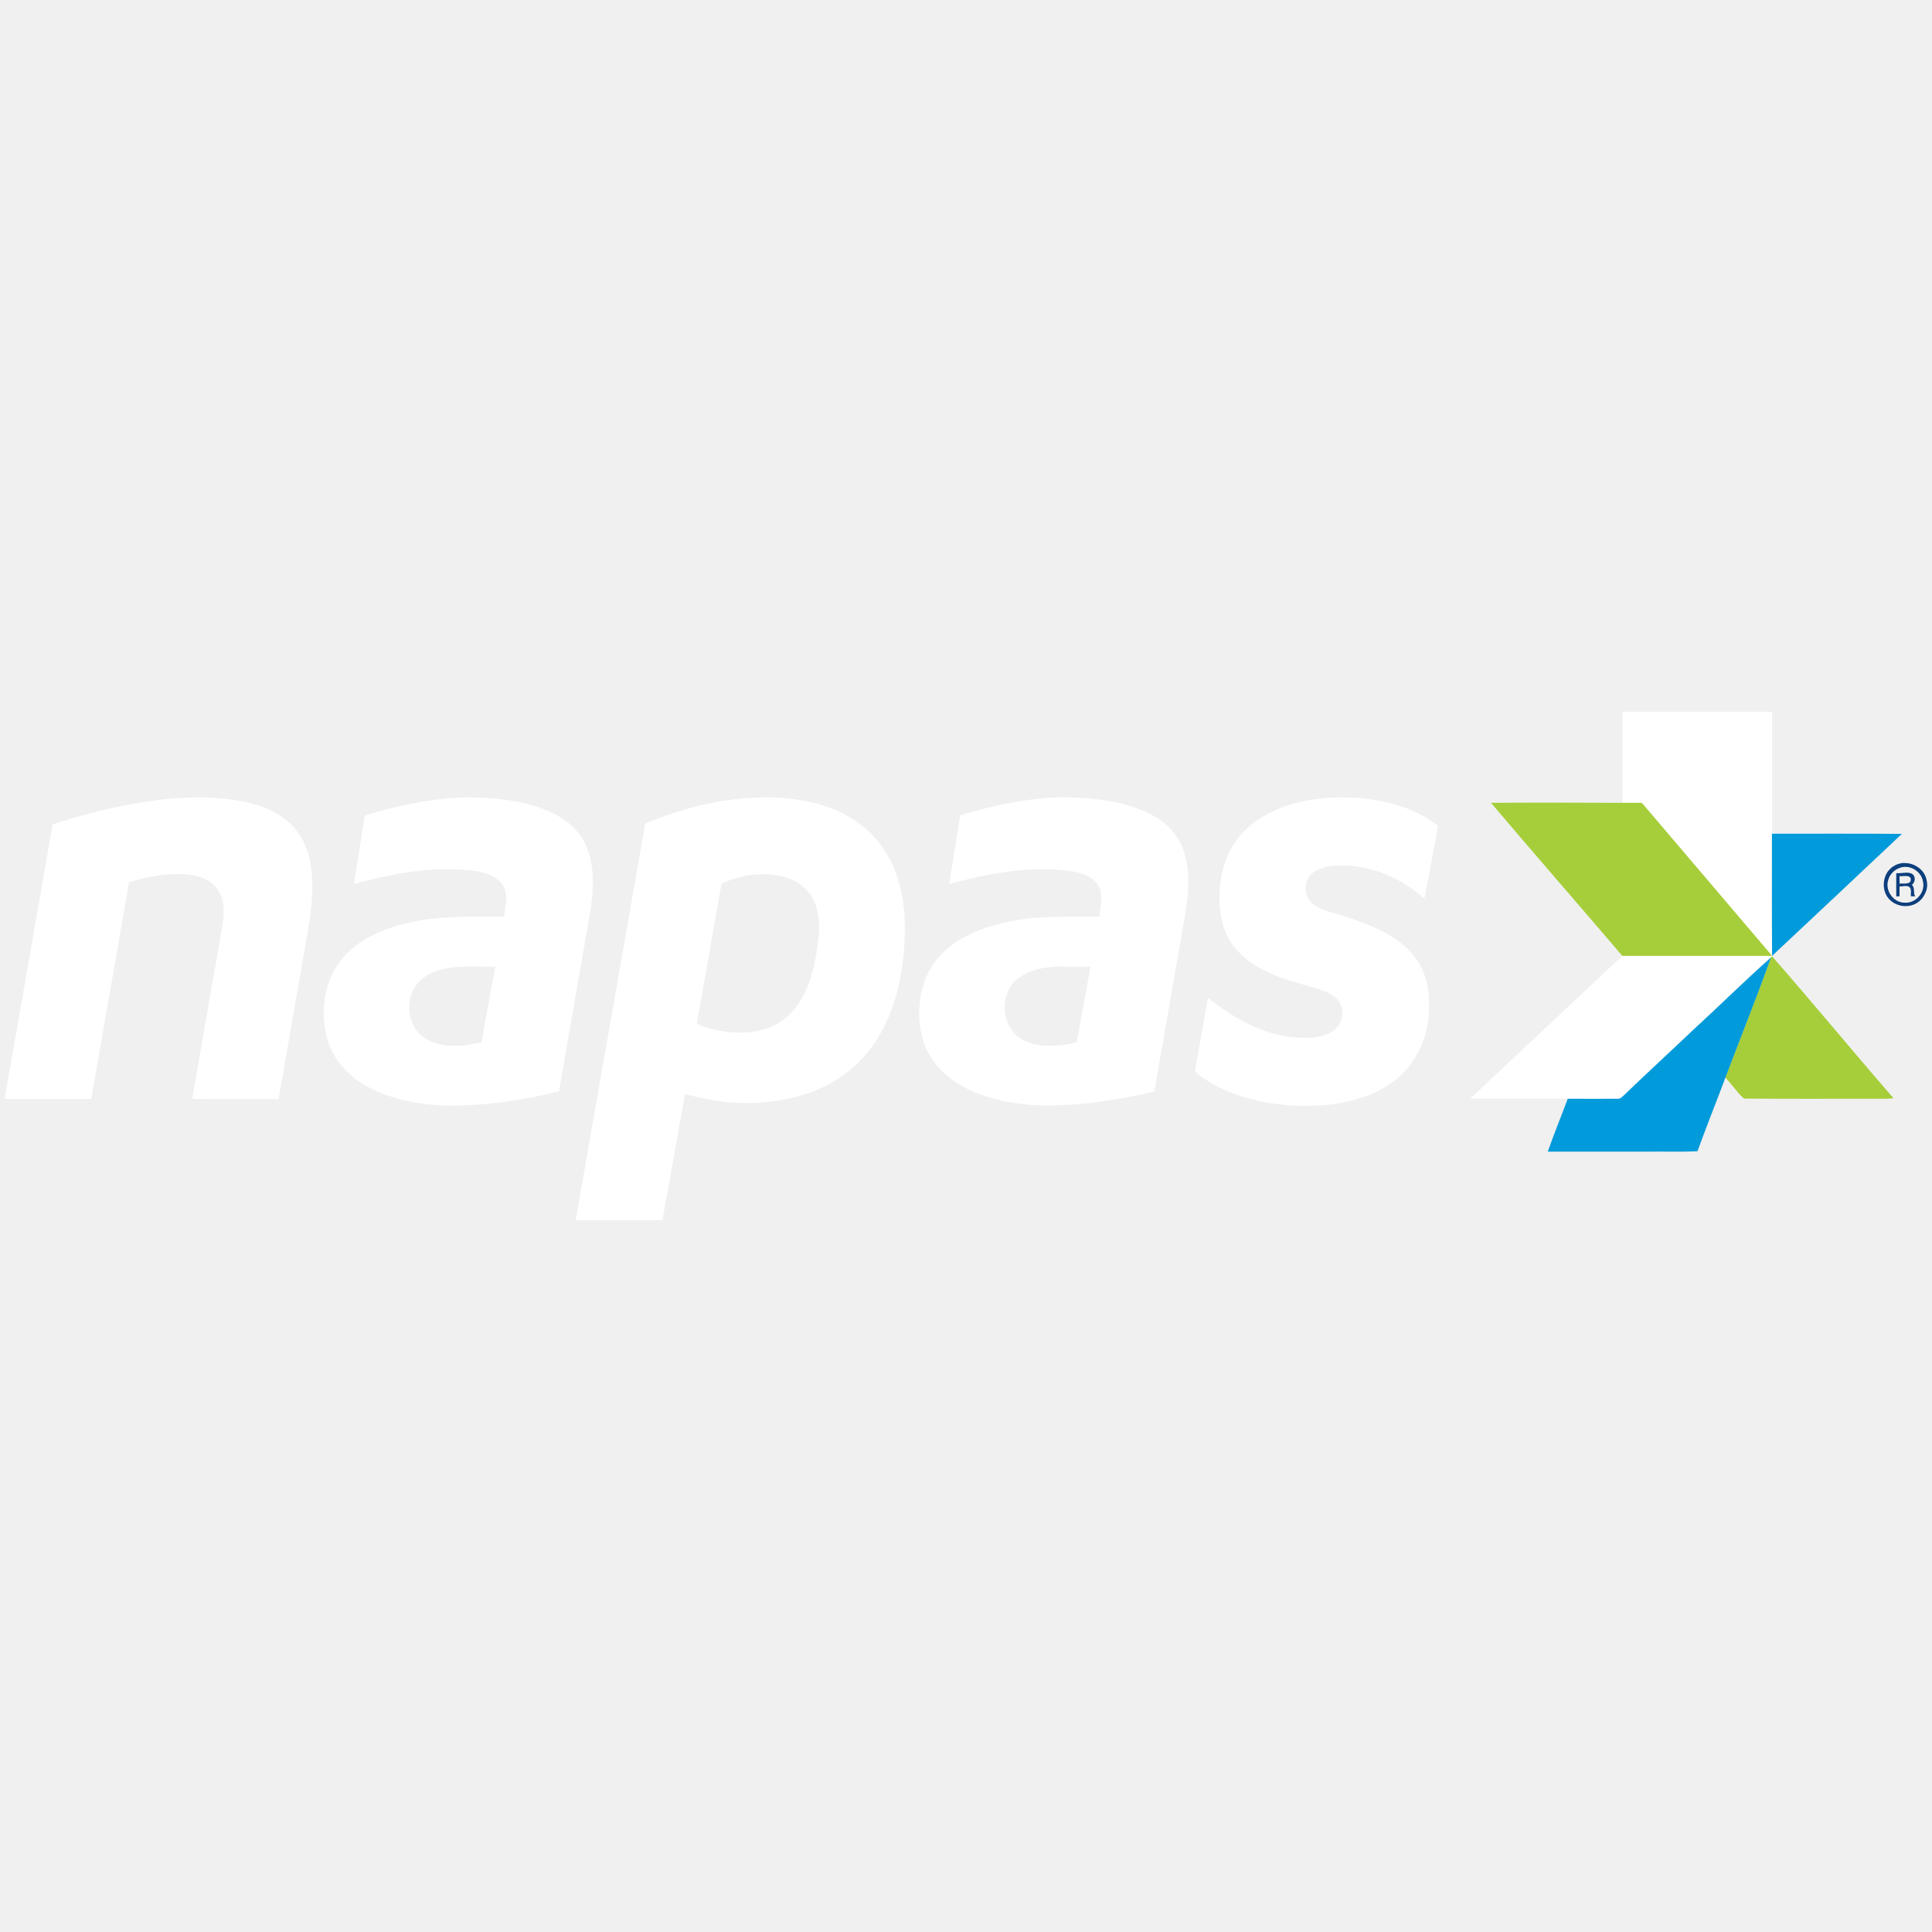
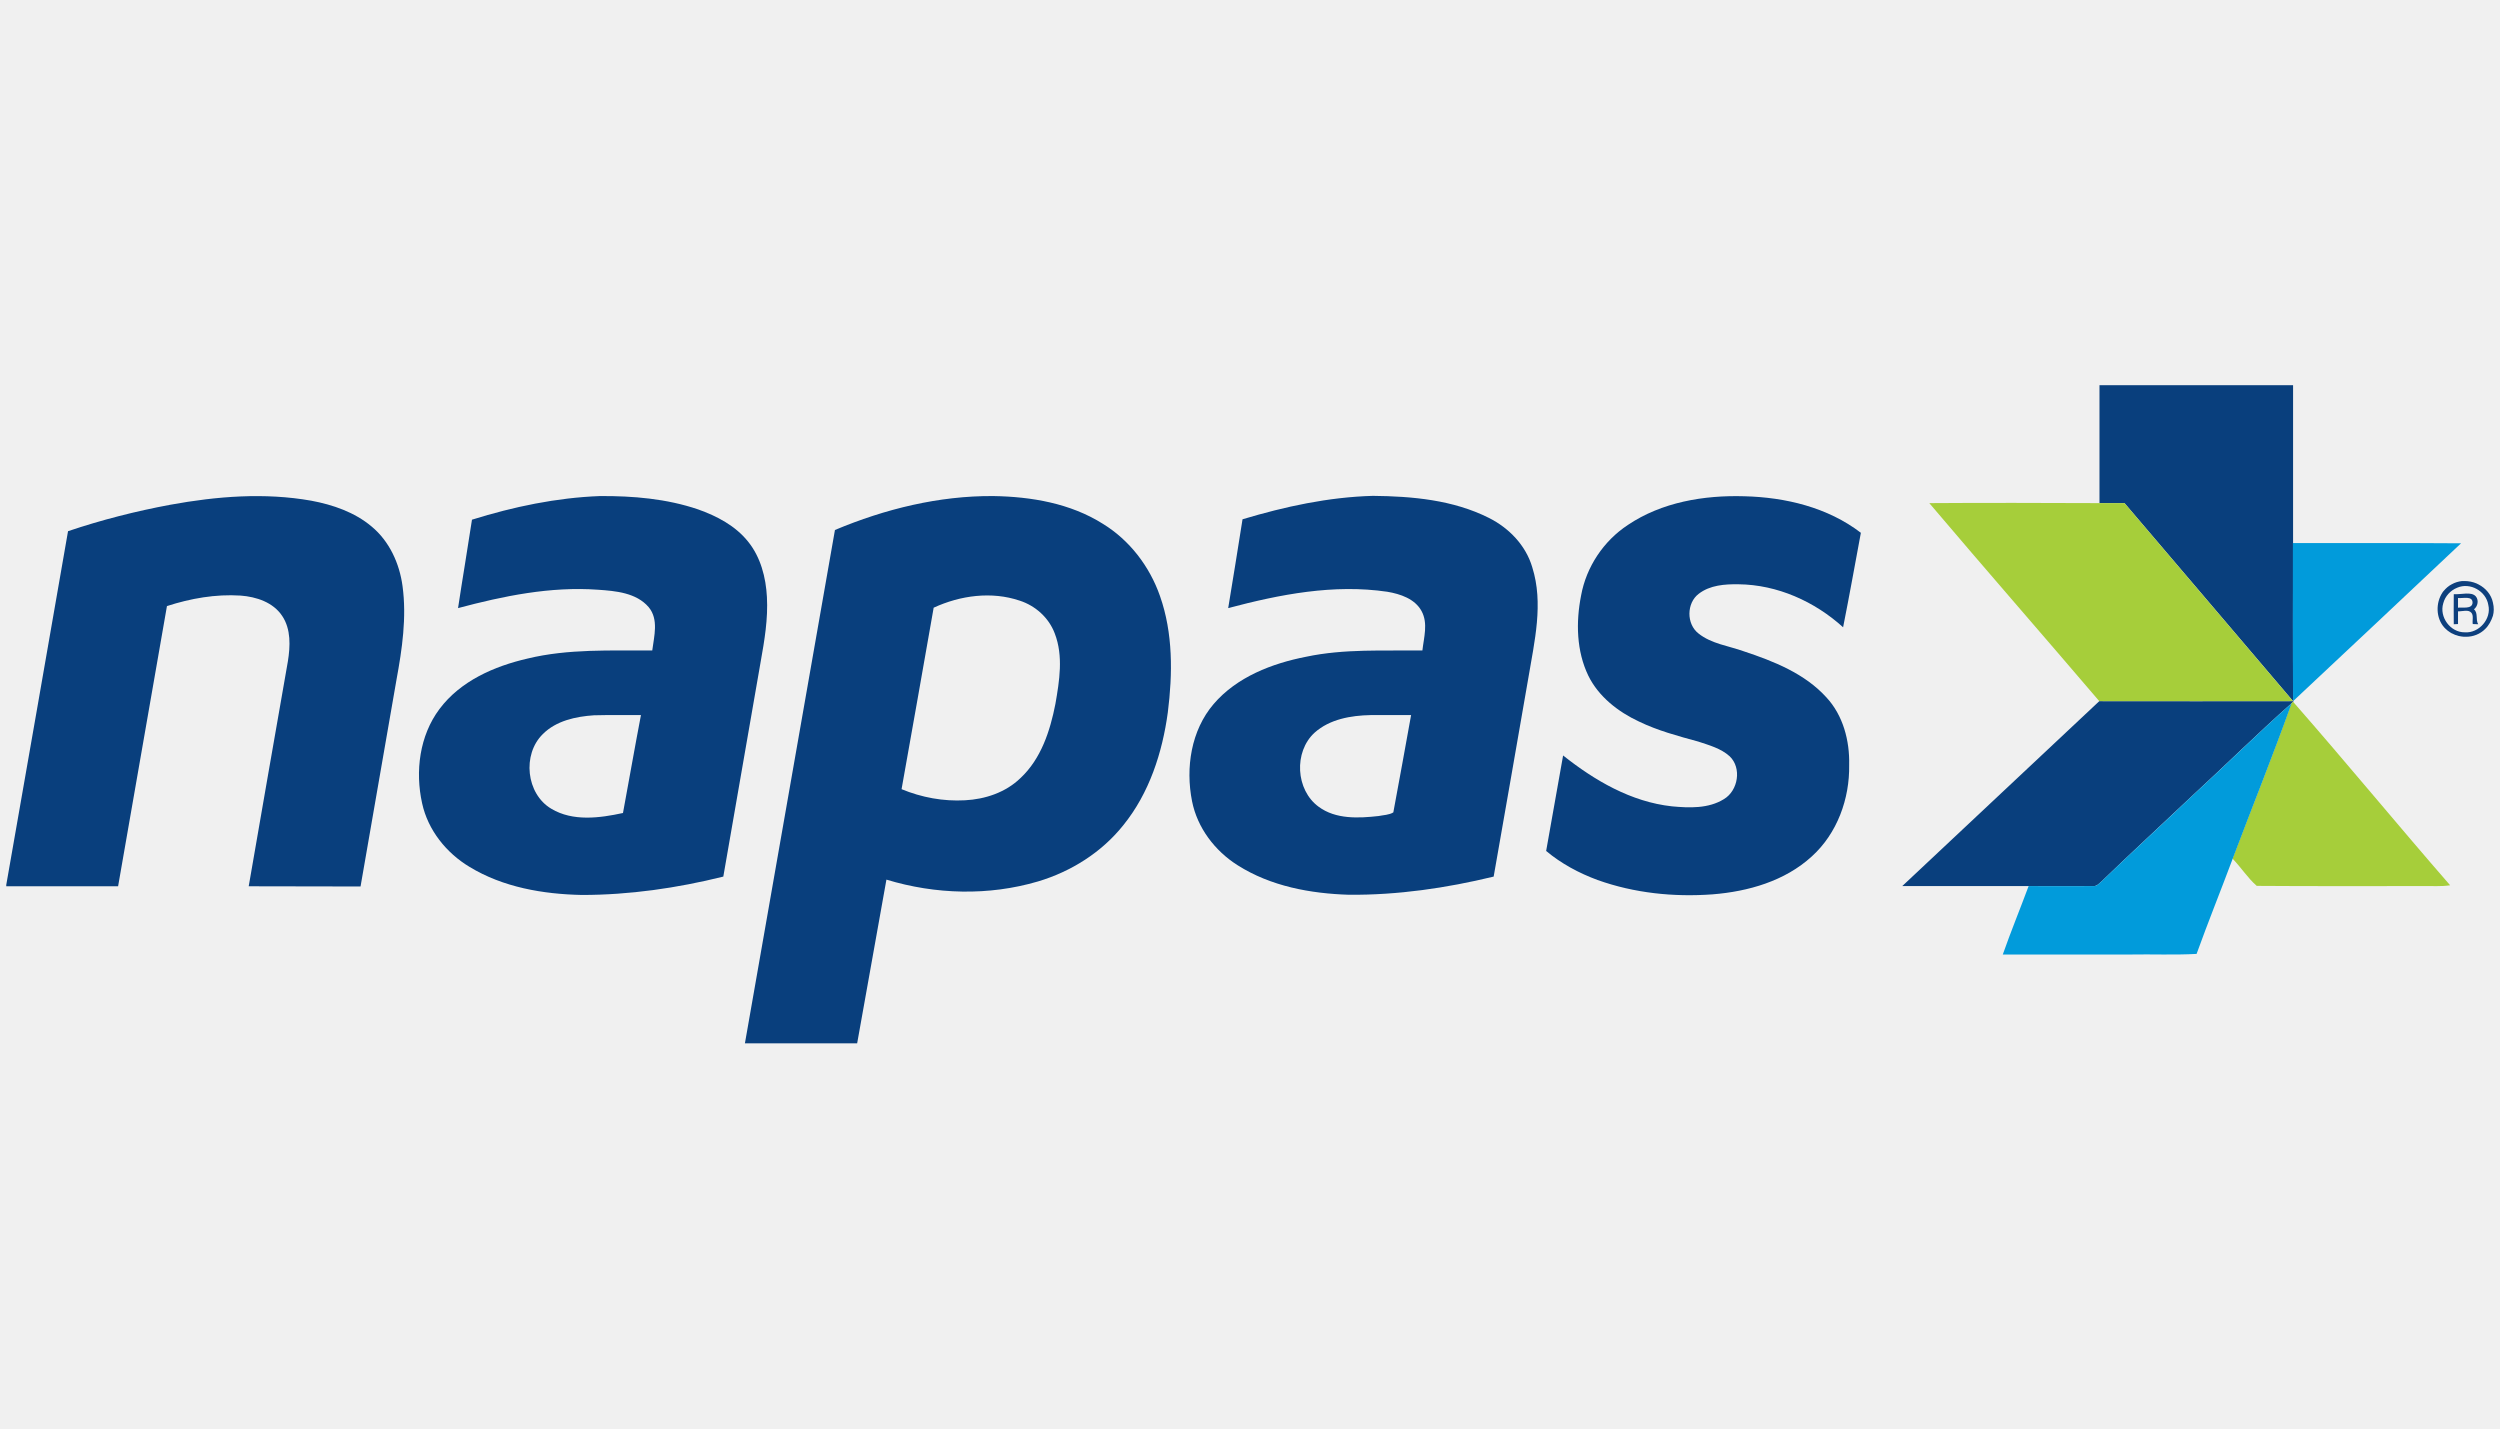
- <svg xmlns="http://www.w3.org/2000/svg" version="1.1" id="Layer_1" x="0px" y="0px" height="75px" width="75px" viewBox="0 0 1238.4 331.2" style="enable-background:new 0 0 1238.4 331.2;" xml:space="preserve">
+ <svg xmlns="http://www.w3.org/2000/svg" version="1.1" id="Layer_1" x="0px" y="0px" height="40px" width="70px" viewBox="0 0 1238.4 331.2" style="enable-background:new 0 0 1238.4 331.2;" xml:space="preserve">
  <style type="text/css">
- 	.st0{fill:#FFFFFF;}
+ 	.st0{fill:#093F7D;}
	.st1{fill:#A6CE3A;}
	.st2{fill:#019BDB;}
	.st3{fill:#0D3F7D;}
</style>
  <g>
    <g>
      <path class="st0" d="M1040,2.6h95.9c0,26,0,52.1,0,78.2c0,26.1-0.2,52.2,0.1,78.2c0,0.1,0,0.3,0,0.4l-0.8,0.7    c-16.8,14.9-32.9,30.8-49.5,46.1c-14.9,14.1-30,28-44.7,42.2c-1.1,0.9-2.2,2.3-3.8,2.3c-10.8,0.1-21.6,0-32.3,0    c-20.9,0-41.7,0-62.6,0c32.6-30.5,65-61.1,97.6-91.6c32,0.1,64,0,96,0c-27.8-32.8-55.7-65.4-83.5-98.1c-4.1,0-8.3,0-12.4,0    C1040,41.5,1040,22.1,1040,2.6z" />
      <path class="st0" d="M84.4,61.8c23-4.2,46.7-6.1,69.8-2c10.7,2,21.5,5.7,29.9,12.8c8.8,7.3,13.8,18.3,15.3,29.5    c2.1,15.5-0.2,31.2-3,46.4c-6,34.1-11.8,68.3-17.8,102.4c-18.5-0.1-37,0-55.4-0.1c6.4-37.1,12.9-74.2,19.4-111.4    c1.2-7.5,1.6-15.9-2.8-22.5c-4.5-6.8-12.8-9.5-20.6-10.1c-12.4-0.8-24.8,1.4-36.5,5.2c-8.1,46.3-16.1,92.6-24.2,138.8    c-18.5,0-36.9,0-55.4,0v-0.7c10.3-58.4,20.4-116.8,30.6-175.2C50.3,69.3,67.2,65,84.4,61.8z" />
      <g>
        <path class="st0" d="M233.8,69.2c20.5-6.4,41.9-10.9,63.4-11.7c16.4-0.1,33,1.3,48.6,6.6c9.3,3.3,18.5,8.1,24.8,16     c6.2,7.7,8.8,17.7,9.3,27.4c0.6,10.8-1.2,21.5-3.1,32.1c-6.1,35.5-12.4,70.9-18.5,106.4c-22.9,5.7-46.5,9.1-70.1,9.1     c-19.2-0.4-39-3.8-55.6-13.9c-11.5-6.9-20.6-18.2-23.5-31.5c-3.5-15.8-1.3-33.5,8.6-46.7c10.4-13.9,27.1-21.2,43.6-25     c20.2-4.9,41.2-3.9,61.8-4c0.9-7.1,3.3-15.4-1.8-21.5c-6.1-7.1-16.3-8-25.1-8.6c-23.5-1.7-46.8,3.1-69.3,9.1     C229.1,98.4,231.6,83.8,233.8,69.2z M268.9,175.4c-10.3,10.1-8.3,29.6,4.2,37c10.7,6.4,24,4.6,35.5,2.1c3-16.2,5.8-32.3,8.9-48.5     c-7.8,0-15.5-0.1-23.3,0.1C285.2,166.7,275.5,168.8,268.9,175.4z" />
      </g>
      <g>
        <path class="st0" d="M413.6,74.3c24.8-10.4,51.5-17,78.5-16.8c18.8,0.3,38.2,3.6,54.3,13.8c13.2,8.1,23.1,21.1,28.2,35.7     c6.5,18.4,6.3,38.5,3.9,57.6c-2.7,20-9.2,40.1-22.1,56c-10.7,13.4-25.8,22.9-42.2,27.8c-24.4,7.2-50.8,6.5-75.1-0.9     c-4.9,27-9.6,54.1-14.5,81.1H369C383.9,243.9,398.7,159.1,413.6,74.3z M462.5,112.8c-5.3,30-10.5,59.9-15.9,89.9     c9.9,4.1,20.7,6.1,31.4,5.5c10-0.5,20.2-3.9,27.5-11c10.2-9.5,14.7-23.4,17.3-36.7c2-11.5,4-23.7-0.3-34.9     c-2.9-7.8-9.6-13.8-17.4-16.3C491.2,104.6,475.7,106.7,462.5,112.8z" />
      </g>
      <g>
        <path class="st0" d="M615.5,69c21-6.3,42.6-11,64.6-11.6c19.5,0.2,39.7,2,57.4,10.9c10,5,18.3,13.6,21.5,24.4     c5.7,18,1.1,36.8-1.9,54.8c-5.7,32.8-11.4,65.6-17.2,98.5c-23.5,5.7-47.5,9.2-71.7,9c-19.1-0.6-38.7-4.2-55.1-14.6     c-11.3-7.1-20-18.6-22.6-31.7c-3.3-16.6-0.5-35.1,10.7-48.2c11.5-13.4,28.9-20.1,45.8-23.4c18.9-4,38.4-2.9,57.6-3.1     c0.7-6.4,2.9-13.4-0.4-19.5c-3.3-6.1-10.5-8.5-17-9.6c-26.5-3.9-53.2,1.3-78.8,8.1C610.8,98.4,613.2,83.7,615.5,69z M651.2,174.7     c-10.4,9.5-9.4,28.4,2,36.7c8.5,6.3,19.8,5.7,29.7,4.6c2.4-0.5,5.2-0.5,7.3-1.8c3-16.1,5.9-32.1,8.8-48.2c-6.7,0-13.4,0-20.1,0     C669.2,166.2,658.7,168,651.2,174.7z" />
      </g>
      <path class="st0" d="M806.4,71.8c16.8-11.3,37.7-14.8,57.7-14.2c20.3,0.5,41.3,5.5,57.7,18.1c-2.9,15.6-5.7,31.2-8.8,46.8    c-14.1-12.8-32.6-21.1-51.8-21.3c-6.8-0.1-14.1,0.4-19.7,4.7c-6.1,4.6-6.2,15-0.1,19.7c6.4,5.1,14.9,6.1,22.4,8.8    c14.8,4.9,30.2,11,40.9,22.8c8.3,8.9,11.6,21.5,11.3,33.5c0.3,16.7-5.9,33.9-18.5,45.3c-13.3,12.2-31.5,17.4-49.2,18.8    c-19.2,1.4-38.7-0.6-56.9-7.1c-9.2-3.4-18-8.1-25.5-14.4c2.8-15.8,5.6-31.5,8.4-47.3c15.6,12.4,33.7,23,53.9,25.2    c8.6,0.8,18.1,1.2,25.8-3.6c7-4.2,8.9-15.4,2.8-21.2c-4.3-3.9-10.2-5.5-15.6-7.3c-9.9-2.7-20-5.4-29.3-9.9    c-10.3-4.8-20-12.3-25.1-22.7c-5.9-12.2-6.2-26.5-3.6-39.7C785.8,92.5,794.4,79.7,806.4,71.8z" />
    </g>
    <g>
      <path class="st1" d="M955.7,61c28.1-0.2,56.2-0.1,84.3,0c4.1,0,8.2,0,12.4,0c27.8,32.7,55.7,65.4,83.5,98.1c-32,0-64,0-96,0    C1011.9,126.3,983.6,93.9,955.7,61z" />
      <path class="st1" d="M1135.1,160.1l0.8-0.7c26.3,30,51.6,60.8,77.8,90.9c-4.5,0.7-9.1,0.3-13.6,0.4c-27.4,0-54.8,0.1-82.2-0.1    c-4.5-3.9-7.8-9.2-12-13.5C1115.6,211.5,1125.9,186,1135.1,160.1z" />
    </g>
    <g>
      <path class="st2" d="M1135.8,80.8c27.8,0,55.5-0.1,83.3,0.1c-27.7,26.1-55.4,52.2-83.2,78.2    C1135.7,132.9,1135.8,106.8,1135.8,80.8z" />
      <path class="st2" d="M1085.7,206.2c16.6-15.2,32.6-31.1,49.5-46.1c-9.2,25.8-19.5,51.3-29.2,77c-5.9,15.8-12.2,31.4-17.9,47.2    c-11,0.6-22,0.1-33,0.3c-21,0-42,0-63,0c4-11.4,8.6-22.6,12.8-33.9c10.8,0,21.5,0.1,32.3,0c1.6,0.1,2.6-1.4,3.8-2.3    C1055.7,234.2,1070.8,220.4,1085.7,206.2z" />
    </g>
    <path class="st3" d="M1215.5,106.1c3.6,0.3,8.8-1.5,11,1.2c1.4,1.8,1,4.7-1,6.3c2.2,1.9,0.7,5.1,2.1,7.4c-0.7,0-2-0.1-2.7-0.1   c-0.3-1.8,0.5-4-0.6-5.5c-1.5-1.9-4.5-0.7-6.7-0.8c0,2.1,0,4.2,0,6.3l-2.1,0.1C1215.4,116.1,1215.5,111.1,1215.5,106.1z    M1217.6,108c0,1.6,0,3.2,0,4.8c2.3-0.3,6.8,0.8,7.2-2.3C1225,106.7,1220,108.3,1217.6,108z" />
    <path class="st3" d="M1234.9,110.3c-0.8-4-3.6-7.2-7.1-9c-0.1,0-0.2-0.1-0.2-0.1c-0.3-0.1-0.5-0.3-0.8-0.4   c-1.9-0.8-3.9-1.2-5.9-1.2c-0.3,0-0.6,0-0.9,0c-0.1,0-0.3,0-0.4,0c-1.8,0.2-3.5,0.7-5.1,1.6c-1.6,0.8-2.9,2-4,3.3   c-0.2,0.2-0.3,0.4-0.5,0.6c0,0.1-0.1,0.1-0.1,0.2c-3.4,5.1-3.3,12.6,0.9,17.3c0.3,0.3,0.6,0.6,0.9,0.9c0.1,0.1,0.2,0.2,0.4,0.3   c0.1,0.1,0.3,0.3,0.4,0.4c0.3,0.2,0.6,0.4,0.9,0.6c0,0,0.1,0.1,0.1,0.1c0.3,0.2,0.6,0.4,1,0.6c0.1,0.1,0.2,0.1,0.3,0.1   c0.3,0.1,0.5,0.3,0.8,0.4c0.2,0.1,0.5,0.2,0.7,0.3c0.1,0,0.3,0.1,0.4,0.1c0.4,0.1,0.8,0.3,1.2,0.4c0,0,0,0,0,0   c0.8,0.2,1.7,0.3,2.6,0.4c0.1,0,0.3,0,0.4,0c0.2,0,0.4,0,0.7,0c3.5,0,6.9-1.3,9.4-3.8c1.9-1.8,3.1-4.2,3.9-6.6   C1235.4,115,1235.5,112.7,1234.9,110.3z M1210.3,110.6c0.9-3.5,3.6-6.4,6.9-7.7c6.4-2.8,14.3,1.7,15.4,8.5   c1.7,6.9-4.6,14.1-11.6,13.6C1213.8,125.1,1208.2,117.4,1210.3,110.6z" />
  </g>
</svg>
